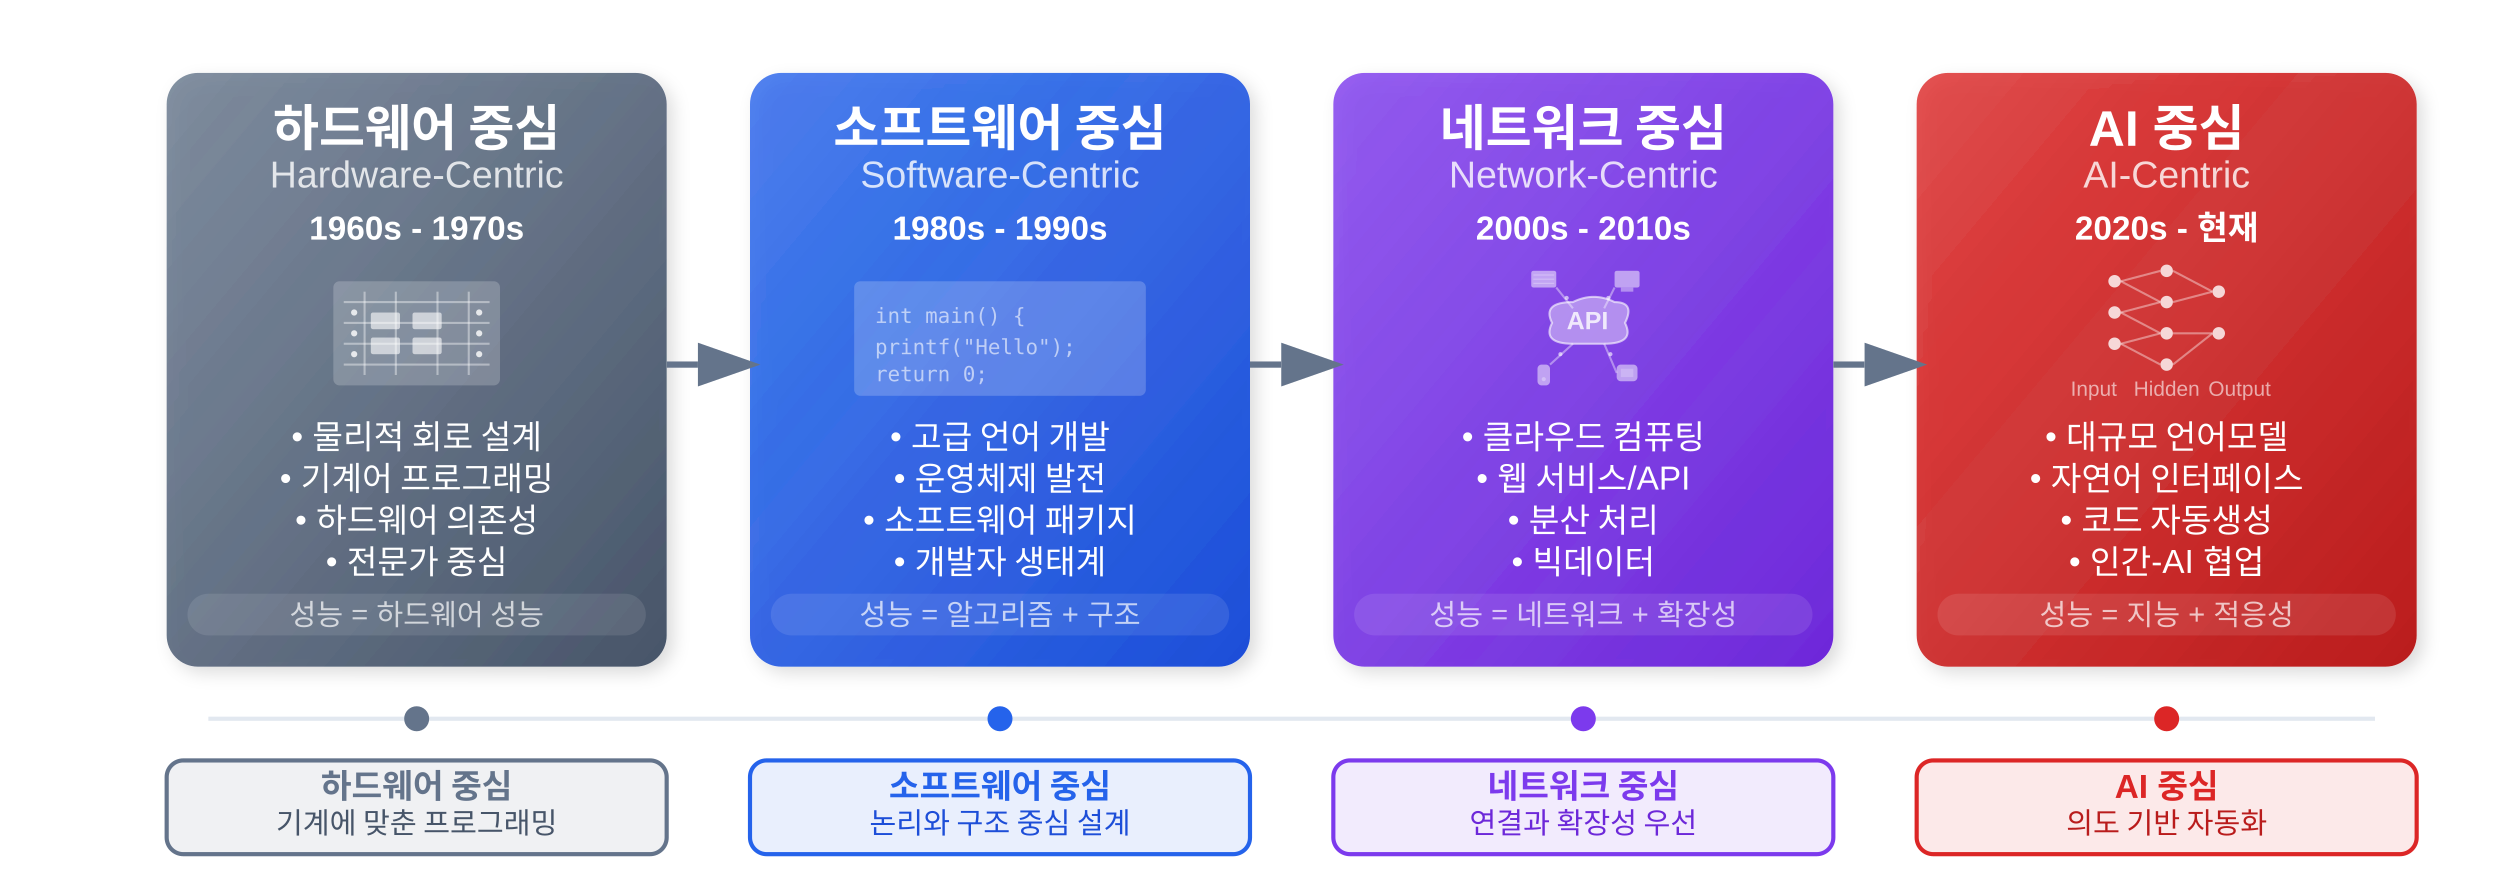
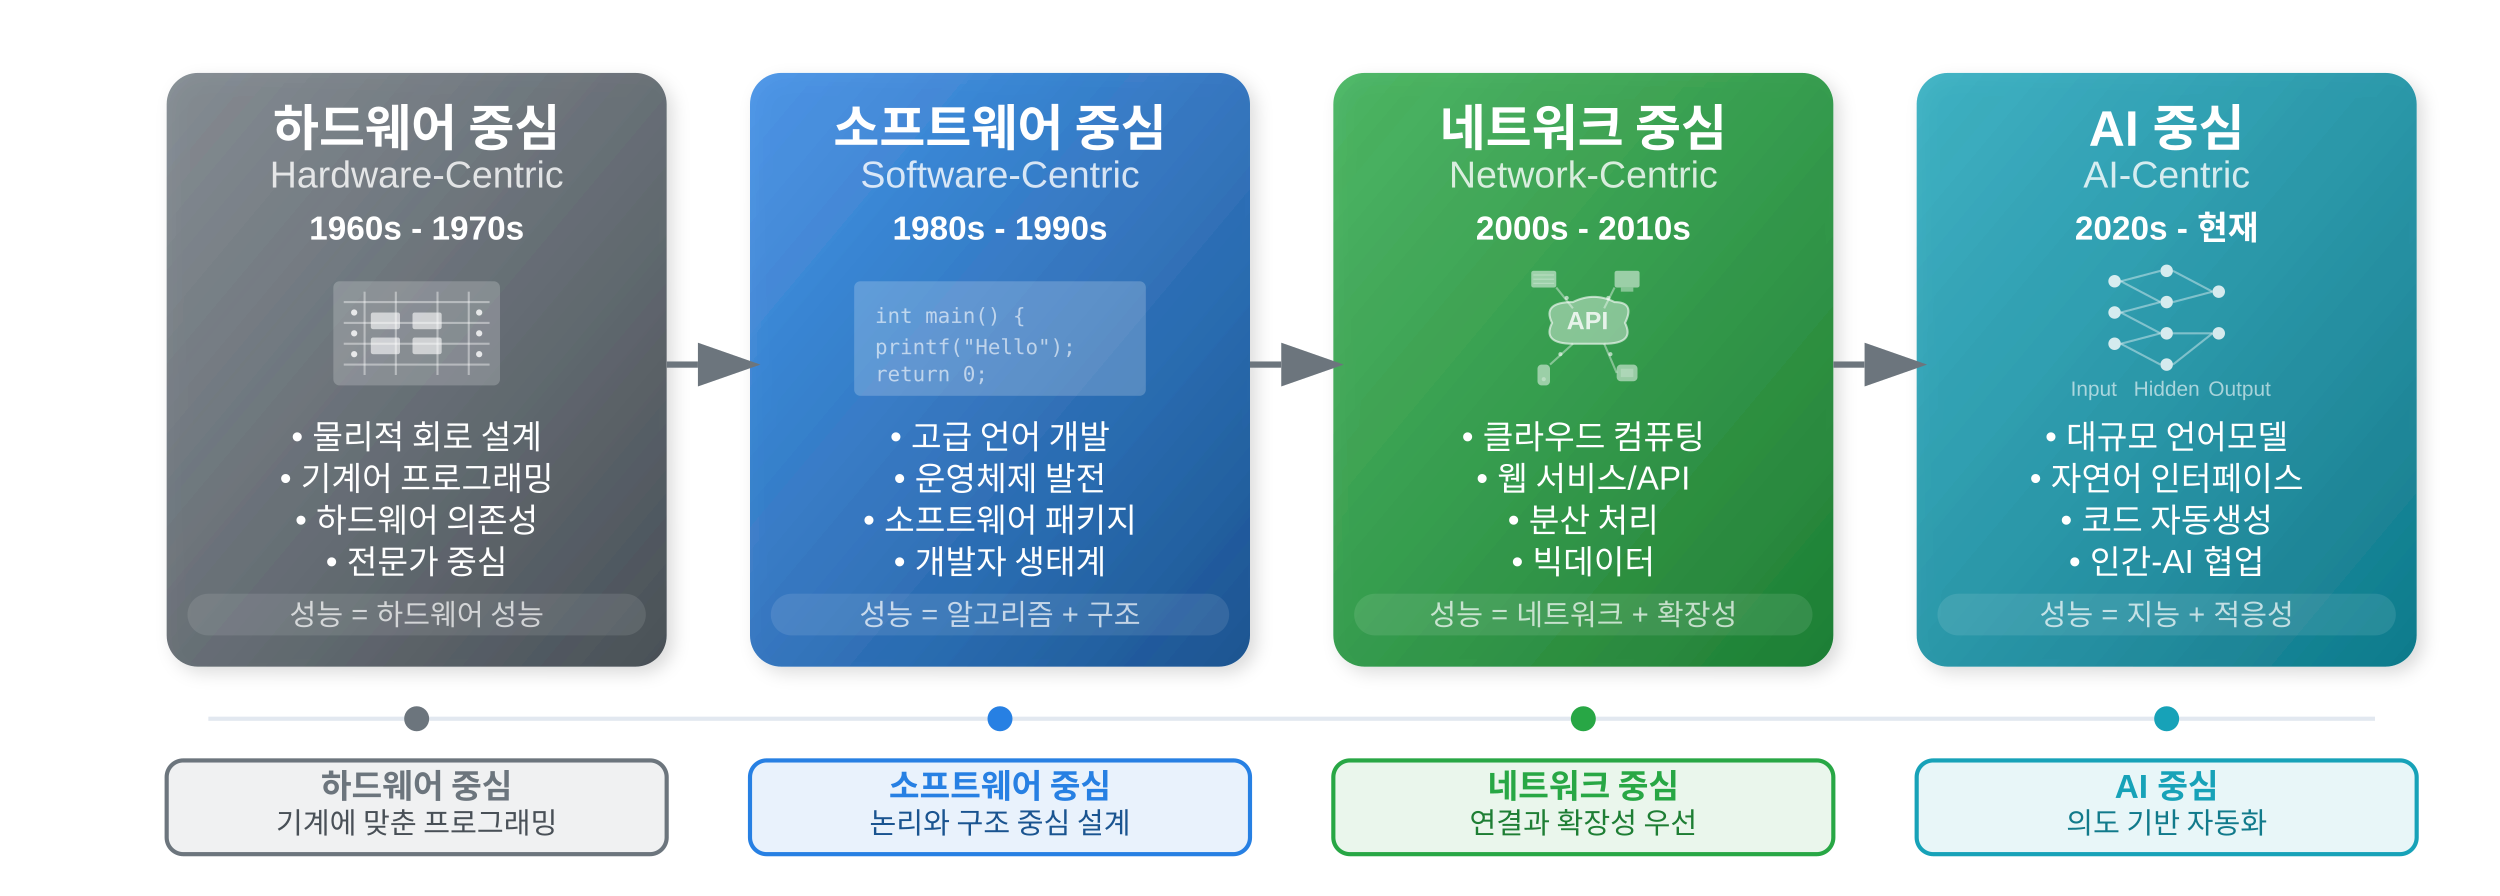
<svg xmlns="http://www.w3.org/2000/svg" viewBox="0 65 1200 430">
  <defs>
    <style>
      .era-title { font-size: 24px; font-weight: bold; }
      .era-subtitle { font-size: 18px; }
      .feature-text { font-size: 16px; }
      .description-text { font-size: 14px; }
      .year-text { font-size: 16px; font-weight: bold; }
    </style>
    <linearGradient id="hardwareGrad" x1="0%" y1="0%" x2="100%" y2="100%">
-       <stop offset="0%" style="stop-color:#64748b;stop-opacity:0.8" />
-       <stop offset="100%" style="stop-color:#475569;stop-opacity:1" />
+       <stop offset="0%" style="stop-color:#6c757d;stop-opacity:0.8" />
+       <stop offset="100%" style="stop-color:#495057;stop-opacity:1" />
    </linearGradient>
    <linearGradient id="softwareGrad" x1="0%" y1="0%" x2="100%" y2="100%">
-       <stop offset="0%" style="stop-color:#2563eb;stop-opacity:0.8" />
-       <stop offset="100%" style="stop-color:#1d4ed8;stop-opacity:1" />
+       <stop offset="0%" style="stop-color:#2780e3;stop-opacity:0.8" />
+       <stop offset="100%" style="stop-color:#1a5490;stop-opacity:1" />
    </linearGradient>
    <linearGradient id="networkGrad" x1="0%" y1="0%" x2="100%" y2="100%">
-       <stop offset="0%" style="stop-color:#7c3aed;stop-opacity:0.8" />
-       <stop offset="100%" style="stop-color:#6d28d9;stop-opacity:1" />
+       <stop offset="0%" style="stop-color:#28a745;stop-opacity:0.8" />
+       <stop offset="100%" style="stop-color:#1e7e34;stop-opacity:1" />
    </linearGradient>
    <linearGradient id="aiGrad" x1="0%" y1="0%" x2="100%" y2="100%">
-       <stop offset="0%" style="stop-color:#dc2626;stop-opacity:0.8" />
-       <stop offset="100%" style="stop-color:#b91c1c;stop-opacity:1" />
+       <stop offset="0%" style="stop-color:#17a2b8;stop-opacity:0.8" />
+       <stop offset="100%" style="stop-color:#117a8b;stop-opacity:1" />
    </linearGradient>
    <filter id="shadow" x="-20%" y="-20%" width="140%" height="140%">
      <feDropShadow dx="3" dy="3" stdDeviation="4" flood-opacity="0.15" />
    </filter>
    <filter id="glow" x="-20%" y="-20%" width="140%" height="140%">
      <feGaussianBlur stdDeviation="2" result="coloredBlur" />
      <feMerge>
        <feMergeNode in="coloredBlur" />
        <feMergeNode in="SourceGraphic" />
      </feMerge>
    </filter>
  </defs>
  <rect width="1200" height="800" fill="#ffffff" />
  <g id="hardwareEra">
    <rect x="80" y="100" width="240" height="285" fill="url(#hardwareGrad)" rx="15" filter="url(#shadow)" />
    <text x="200" y="135" text-anchor="middle" font-family="Arial, sans-serif" class="era-title" fill="white">
      하드웨어 중심
    </text>
    <text x="200" y="155" text-anchor="middle" font-family="Arial, sans-serif" class="era-subtitle" fill="rgba(255,255,255,0.8)">
      Hardware-Centric
    </text>
    <text x="200" y="180" text-anchor="middle" font-family="Arial, sans-serif" class="year-text" fill="white">
      1960s - 1970s
    </text>
    <rect x="160" y="200" width="80" height="50" fill="rgba(255,255,255,0.2)" rx="3" />
    <line x1="165" y1="210" x2="235" y2="210" stroke="rgba(255,255,255,0.4)" stroke-width="1" />
    <line x1="165" y1="220" x2="235" y2="220" stroke="rgba(255,255,255,0.4)" stroke-width="1" />
    <line x1="165" y1="230" x2="235" y2="230" stroke="rgba(255,255,255,0.4)" stroke-width="1" />
    <line x1="165" y1="240" x2="235" y2="240" stroke="rgba(255,255,255,0.4)" stroke-width="1" />
    <line x1="175" y1="205" x2="175" y2="245" stroke="rgba(255,255,255,0.4)" stroke-width="1" />
    <line x1="190" y1="205" x2="190" y2="245" stroke="rgba(255,255,255,0.4)" stroke-width="1" />
    <line x1="210" y1="205" x2="210" y2="245" stroke="rgba(255,255,255,0.4)" stroke-width="1" />
    <line x1="225" y1="205" x2="225" y2="245" stroke="rgba(255,255,255,0.4)" stroke-width="1" />
    <rect x="178" y="215" width="14" height="8" fill="rgba(255,255,255,0.6)" rx="1" />
    <rect x="198" y="215" width="14" height="8" fill="rgba(255,255,255,0.6)" rx="1" />
    <rect x="178" y="227" width="14" height="8" fill="rgba(255,255,255,0.6)" rx="1" />
    <rect x="198" y="227" width="14" height="8" fill="rgba(255,255,255,0.6)" rx="1" />
    <circle cx="170" cy="215" r="1.5" fill="rgba(255,255,255,0.8)" />
    <circle cx="170" cy="225" r="1.5" fill="rgba(255,255,255,0.8)" />
    <circle cx="170" cy="235" r="1.5" fill="rgba(255,255,255,0.8)" />
    <circle cx="230" cy="215" r="1.5" fill="rgba(255,255,255,0.8)" />
    <circle cx="230" cy="225" r="1.5" fill="rgba(255,255,255,0.8)" />
    <circle cx="230" cy="235" r="1.5" fill="rgba(255,255,255,0.8)" />
    <text x="200" y="280" text-anchor="middle" font-family="Arial, sans-serif" class="feature-text" fill="white">
      • 물리적 회로 설계
    </text>
    <text x="200" y="300" text-anchor="middle" font-family="Arial, sans-serif" class="feature-text" fill="white">
      • 기계어 프로그래밍
    </text>
    <text x="200" y="320" text-anchor="middle" font-family="Arial, sans-serif" class="feature-text" fill="white">
      • 하드웨어 의존성
    </text>
    <text x="200" y="340" text-anchor="middle" font-family="Arial, sans-serif" class="feature-text" fill="white">
      • 전문가 중심
    </text>
    <rect x="90" y="350" width="220" height="20" fill="rgba(255,255,255,0.1)" rx="10" />
    <text x="200" y="365" text-anchor="middle" font-family="Arial, sans-serif" class="description-text" fill="rgba(255,255,255,0.7)">
      성능 = 하드웨어 성능
    </text>
  </g>
  <g id="softwareEra">
    <rect x="360" y="100" width="240" height="285" fill="url(#softwareGrad)" rx="15" filter="url(#shadow)" />
    <text x="480" y="135" text-anchor="middle" font-family="Arial, sans-serif" class="era-title" fill="white">
      소프트웨어 중심
    </text>
    <text x="480" y="155" text-anchor="middle" font-family="Arial, sans-serif" class="era-subtitle" fill="rgba(255,255,255,0.8)">
      Software-Centric
    </text>
    <text x="480" y="180" text-anchor="middle" font-family="Arial, sans-serif" class="year-text" fill="white">
      1980s - 1990s
    </text>
    <g transform="translate(-30, 0)">
      <rect x="440" y="200" width="140" height="55" fill="rgba(255,255,255,0.2)" rx="3" />
      <text x="450" y="220" font-family="monospace" font-size="10" fill="rgba(255,255,255,0.6)">
        int main() {
      </text>
      <text x="450" y="235" font-family="monospace" font-size="10" fill="rgba(255,255,255,0.6)">
        printf("Hello");
      </text>
      <text x="450" y="248" font-family="monospace" font-size="10" fill="rgba(255,255,255,0.6)">
        return 0;
      </text>
    </g>
    <text x="480" y="280" text-anchor="middle" font-family="Arial, sans-serif" class="feature-text" fill="white">
      • 고급 언어 개발
    </text>
    <text x="480" y="300" text-anchor="middle" font-family="Arial, sans-serif" class="feature-text" fill="white">
      • 운영체제 발전
    </text>
    <text x="480" y="320" text-anchor="middle" font-family="Arial, sans-serif" class="feature-text" fill="white">
      • 소프트웨어 패키지
    </text>
    <text x="480" y="340" text-anchor="middle" font-family="Arial, sans-serif" class="feature-text" fill="white">
      • 개발자 생태계
    </text>
    <rect x="370" y="350" width="220" height="20" fill="rgba(255,255,255,0.1)" rx="10" />
    <text x="480" y="365" text-anchor="middle" font-family="Arial, sans-serif" class="description-text" fill="rgba(255,255,255,0.7)">
      성능 = 알고리즘 + 구조
    </text>
  </g>
  <g id="networkEra">
    <rect x="640" y="100" width="240" height="285" fill="url(#networkGrad)" rx="15" filter="url(#shadow)" />
    <text x="760" y="135" text-anchor="middle" font-family="Arial, sans-serif" class="era-title" fill="white">
      네트워크 중심
    </text>
    <text x="760" y="155" text-anchor="middle" font-family="Arial, sans-serif" class="era-subtitle" fill="rgba(255,255,255,0.8)">
      Network-Centric
    </text>
    <text x="760" y="180" text-anchor="middle" font-family="Arial, sans-serif" class="year-text" fill="white">
      2000s - 2010s
    </text>
    <g transform="translate(720, 185)">
      <path d="M 25 35 Q 20 25, 35 25 Q 45 20, 55 25 Q 65 25, 60 35 Q 65 45, 50 45 L 35 45 Q 20 45, 25 35 Z" fill="rgba(255,255,255,0.4)" stroke="rgba(255,255,255,0.6)" stroke-width="1" />
      <text x="42" y="38" text-anchor="middle" font-family="Arial, sans-serif" font-size="12" fill="rgba(255,255,255,0.8)" font-weight="bold">
        API
      </text>
      <rect x="15" y="10" width="12" height="8" fill="rgba(255,255,255,0.5)" rx="1" />
      <line x1="16" y1="12" x2="26" y2="12" stroke="rgba(255,255,255,0.3)" stroke-width="0.5" />
      <line x1="16" y1="14" x2="26" y2="14" stroke="rgba(255,255,255,0.3)" stroke-width="0.5" />
      <line x1="16" y1="16" x2="26" y2="16" stroke="rgba(255,255,255,0.3)" stroke-width="0.5" />
      <rect x="55" y="10" width="12" height="8" fill="rgba(255,255,255,0.5)" rx="1" />
      <rect x="58" y="18" width="6" height="2" fill="rgba(255,255,255,0.4)" />
      <rect x="18" y="55" width="6" height="10" fill="rgba(255,255,255,0.5)" rx="2" />
      <circle cx="21" cy="62" r="1" fill="rgba(255,255,255,0.3)" />
      <rect x="56" y="55" width="10" height="8" fill="rgba(255,255,255,0.5)" rx="2" />
      <rect x="58" y="57" width="6" height="4" fill="rgba(255,255,255,0.2)" />
      <line x1="27" y1="18" x2="35" y2="28" stroke="rgba(255,255,255,0.4)" stroke-width="1" />
      <line x1="55" y1="18" x2="50" y2="28" stroke="rgba(255,255,255,0.4)" stroke-width="1" />
      <line x1="24" y1="55" x2="35" y2="45" stroke="rgba(255,255,255,0.4)" stroke-width="1" />
      <line x1="56" y1="59" x2="50" y2="45" stroke="rgba(255,255,255,0.4)" stroke-width="1" />
      <circle cx="32" cy="23" r="1" fill="rgba(255,255,255,0.6)" />
      <circle cx="52" cy="23" r="1" fill="rgba(255,255,255,0.6)" />
      <circle cx="29" cy="50" r="1" fill="rgba(255,255,255,0.6)" />
      <circle cx="53" cy="50" r="1" fill="rgba(255,255,255,0.6)" />
    </g>
    <text x="760" y="280" text-anchor="middle" font-family="Arial, sans-serif" class="feature-text" fill="white">
      • 클라우드 컴퓨팅
    </text>
    <text x="760" y="300" text-anchor="middle" font-family="Arial, sans-serif" class="feature-text" fill="white">
      • 웹 서비스/API
    </text>
    <text x="760" y="320" text-anchor="middle" font-family="Arial, sans-serif" class="feature-text" fill="white">
      • 분산 처리
    </text>
    <text x="760" y="340" text-anchor="middle" font-family="Arial, sans-serif" class="feature-text" fill="white">
      • 빅데이터
    </text>
    <rect x="650" y="350" width="220" height="20" fill="rgba(255,255,255,0.1)" rx="10" />
    <text x="760" y="365" text-anchor="middle" font-family="Arial, sans-serif" class="description-text" fill="rgba(255,255,255,0.7)">
      성능 = 네트워크 + 확장성
    </text>
  </g>
  <g id="aiEra">
    <rect x="920" y="100" width="240" height="285" fill="url(#aiGrad)" rx="15" filter="url(#shadow)" />
    <text x="1040" y="135" text-anchor="middle" font-family="Arial, sans-serif" class="era-title" fill="white">
      AI 중심
    </text>
    <text x="1040" y="155" text-anchor="middle" font-family="Arial, sans-serif" class="era-subtitle" fill="rgba(255,255,255,0.8)">
      AI-Centric
    </text>
    <text x="1040" y="180" text-anchor="middle" font-family="Arial, sans-serif" class="year-text" fill="white">
      2020s - 현재
    </text>
    <g transform="translate(1000, 175)">
      <circle cx="15" cy="25" r="3" fill="rgba(255,255,255,0.8)" />
      <circle cx="15" cy="40" r="3" fill="rgba(255,255,255,0.8)" />
      <circle cx="15" cy="55" r="3" fill="rgba(255,255,255,0.8)" />
      <circle cx="40" cy="20" r="3" fill="rgba(255,255,255,0.8)" />
      <circle cx="40" cy="35" r="3" fill="rgba(255,255,255,0.8)" />
      <circle cx="40" cy="50" r="3" fill="rgba(255,255,255,0.8)" />
      <circle cx="40" cy="65" r="3" fill="rgba(255,255,255,0.8)" />
      <circle cx="65" cy="30" r="3" fill="rgba(255,255,255,0.8)" />
      <circle cx="65" cy="50" r="3" fill="rgba(255,255,255,0.8)" />
      <line x1="18" y1="25" x2="37" y2="20" stroke="rgba(255,255,255,0.4)" stroke-width="1" />
      <line x1="18" y1="25" x2="37" y2="35" stroke="rgba(255,255,255,0.4)" stroke-width="1" />
      <line x1="18" y1="40" x2="37" y2="35" stroke="rgba(255,255,255,0.4)" stroke-width="1" />
      <line x1="18" y1="40" x2="37" y2="50" stroke="rgba(255,255,255,0.4)" stroke-width="1" />
      <line x1="18" y1="55" x2="37" y2="50" stroke="rgba(255,255,255,0.4)" stroke-width="1" />
      <line x1="18" y1="55" x2="37" y2="65" stroke="rgba(255,255,255,0.4)" stroke-width="1" />
      <line x1="43" y1="20" x2="62" y2="30" stroke="rgba(255,255,255,0.4)" stroke-width="1" />
      <line x1="43" y1="35" x2="62" y2="30" stroke="rgba(255,255,255,0.4)" stroke-width="1" />
      <line x1="43" y1="50" x2="62" y2="50" stroke="rgba(255,255,255,0.4)" stroke-width="1" />
      <line x1="43" y1="65" x2="62" y2="50" stroke="rgba(255,255,255,0.4)" stroke-width="1" />
      <text x="5" y="80" text-anchor="middle" font-family="Arial, sans-serif" font-size="10" fill="rgba(255,255,255,0.6)">
        Input
      </text>
      <text x="40" y="80" text-anchor="middle" font-family="Arial, sans-serif" font-size="10" fill="rgba(255,255,255,0.6)">
        Hidden
      </text>
      <text x="75" y="80" text-anchor="middle" font-family="Arial, sans-serif" font-size="10" fill="rgba(255,255,255,0.6)">
        Output
      </text>
    </g>
    <text x="1040" y="280" text-anchor="middle" font-family="Arial, sans-serif" class="feature-text" fill="white">
      • 대규모 언어모델
    </text>
    <text x="1040" y="300" text-anchor="middle" font-family="Arial, sans-serif" class="feature-text" fill="white">
      • 자연어 인터페이스
    </text>
    <text x="1040" y="320" text-anchor="middle" font-family="Arial, sans-serif" class="feature-text" fill="white">
      • 코드 자동생성
    </text>
    <text x="1040" y="340" text-anchor="middle" font-family="Arial, sans-serif" class="feature-text" fill="white">
      • 인간-AI 협업
    </text>
    <rect x="930" y="350" width="220" height="20" fill="rgba(255,255,255,0.1)" rx="10" />
    <text x="1040" y="365" text-anchor="middle" font-family="Arial, sans-serif" class="description-text" fill="rgba(255,255,255,0.7)">
      성능 = 지능 + 적응성
    </text>
  </g>
  <defs>
    <marker id="arrowhead" markerWidth="10" markerHeight="7" refX="0" refY="3.5" orient="auto">
-       <polygon points="0 0, 10 3.5, 0 7" fill="#64748b" />
+       <polygon points="0 0, 10 3.5, 0 7" fill="#6c757d" />
    </marker>
  </defs>
-   <line x1="320" y1="240" x2="335" y2="240" stroke="#64748b" stroke-width="3" marker-end="url(#arrowhead)" />
-   <line x1="600" y1="240" x2="615" y2="240" stroke="#64748b" stroke-width="3" marker-end="url(#arrowhead)" />
-   <line x1="880" y1="240" x2="895" y2="240" stroke="#64748b" stroke-width="3" marker-end="url(#arrowhead)" />
+   <line x1="320" y1="240" x2="335" y2="240" stroke="#6c757d" stroke-width="3" marker-end="url(#arrowhead)" />
+   <line x1="600" y1="240" x2="615" y2="240" stroke="#6c757d" stroke-width="3" marker-end="url(#arrowhead)" />
+   <line x1="880" y1="240" x2="895" y2="240" stroke="#6c757d" stroke-width="3" marker-end="url(#arrowhead)" />
  <g transform="translate(0,-40)">
    <line x1="100" y1="450" x2="1140" y2="450" stroke="#e2e8f0" stroke-width="2" />
-     <circle cx="200" cy="450" r="6" fill="#64748b" />
-     <circle cx="480" cy="450" r="6" fill="#2563eb" />
-     <circle cx="760" cy="450" r="6" fill="#7c3aed" />
-     <circle cx="1040" cy="450" r="6" fill="#dc2626" />
+     <circle cx="200" cy="450" r="6" fill="#6c757d" />
+     <circle cx="480" cy="450" r="6" fill="#2780e3" />
+     <circle cx="760" cy="450" r="6" fill="#28a745" />
+     <circle cx="1040" cy="450" r="6" fill="#17a2b8" />
  </g>
  <g transform="translate(80, 430)">
-     <rect x="0" y="0" width="240" height="45" fill="rgba(100, 116, 139, 0.1)" stroke="#64748b" stroke-width="2" rx="8" />
-     <text x="120" y="18" text-anchor="middle" font-family="Arial, sans-serif" class="feature-text" fill="#64748b" font-weight="bold">
+     <rect x="0" y="0" width="240" height="45" fill="rgba(108, 117, 125, 0.1)" stroke="#6c757d" stroke-width="2" rx="8" />
+     <text x="120" y="18" text-anchor="middle" font-family="Arial, sans-serif" class="feature-text" fill="#6c757d" font-weight="bold">
      하드웨어 중심
    </text>
-     <text x="120" y="35" text-anchor="middle" font-family="Arial, sans-serif" class="description-text" fill="#475569">
+     <text x="120" y="35" text-anchor="middle" font-family="Arial, sans-serif" class="description-text" fill="#495057">
      기계에 맞춘 프로그래밍
    </text>
  </g>
  <g transform="translate(360, 430)">
-     <rect x="0" y="0" width="240" height="45" fill="rgba(37, 99, 235, 0.1)" stroke="#2563eb" stroke-width="2" rx="8" />
-     <text x="120" y="18" text-anchor="middle" font-family="Arial, sans-serif" class="feature-text" fill="#2563eb" font-weight="bold">
+     <rect x="0" y="0" width="240" height="45" fill="rgba(39, 128, 227, 0.1)" stroke="#2780e3" stroke-width="2" rx="8" />
+     <text x="120" y="18" text-anchor="middle" font-family="Arial, sans-serif" class="feature-text" fill="#2780e3" font-weight="bold">
        소프트웨어 중심
      </text>
-     <text x="120" y="35" text-anchor="middle" font-family="Arial, sans-serif" class="description-text" fill="#1d4ed8">
+     <text x="120" y="35" text-anchor="middle" font-family="Arial, sans-serif" class="description-text" fill="#1a5490">
        논리와 구조 중심 설계
      </text>
  </g>
  <g transform="translate(640, 430)">
-     <rect x="0" y="0" width="240" height="45" fill="rgba(124, 58, 237, 0.1)" stroke="#7c3aed" stroke-width="2" rx="8" />
-     <text x="120" y="18" text-anchor="middle" font-family="Arial, sans-serif" class="feature-text" fill="#7c3aed" font-weight="bold">
+     <rect x="0" y="0" width="240" height="45" fill="rgba(40, 167, 69, 0.1)" stroke="#28a745" stroke-width="2" rx="8" />
+     <text x="120" y="18" text-anchor="middle" font-family="Arial, sans-serif" class="feature-text" fill="#28a745" font-weight="bold">
        네트워크 중심
      </text>
-     <text x="120" y="35" text-anchor="middle" font-family="Arial, sans-serif" class="description-text" fill="#6d28d9">
+     <text x="120" y="35" text-anchor="middle" font-family="Arial, sans-serif" class="description-text" fill="#1e7e34">
        연결과 확장성 우선
      </text>
  </g>
  <g transform="translate(920, 430)">
-     <rect x="0" y="0" width="240" height="45" fill="rgba(220, 38, 38, 0.1)" stroke="#dc2626" stroke-width="2" rx="8" />
-     <text x="120" y="18" text-anchor="middle" font-family="Arial, sans-serif" class="feature-text" fill="#dc2626" font-weight="bold">
+     <rect x="0" y="0" width="240" height="45" fill="rgba(23, 162, 184, 0.1)" stroke="#17a2b8" stroke-width="2" rx="8" />
+     <text x="120" y="18" text-anchor="middle" font-family="Arial, sans-serif" class="feature-text" fill="#17a2b8" font-weight="bold">
        AI 중심
      </text>
-     <text x="120" y="35" text-anchor="middle" font-family="Arial, sans-serif" class="description-text" fill="#b91c1c">
+     <text x="120" y="35" text-anchor="middle" font-family="Arial, sans-serif" class="description-text" fill="#117a8b">
        의도 기반 자동화
      </text>
  </g>
</svg>
